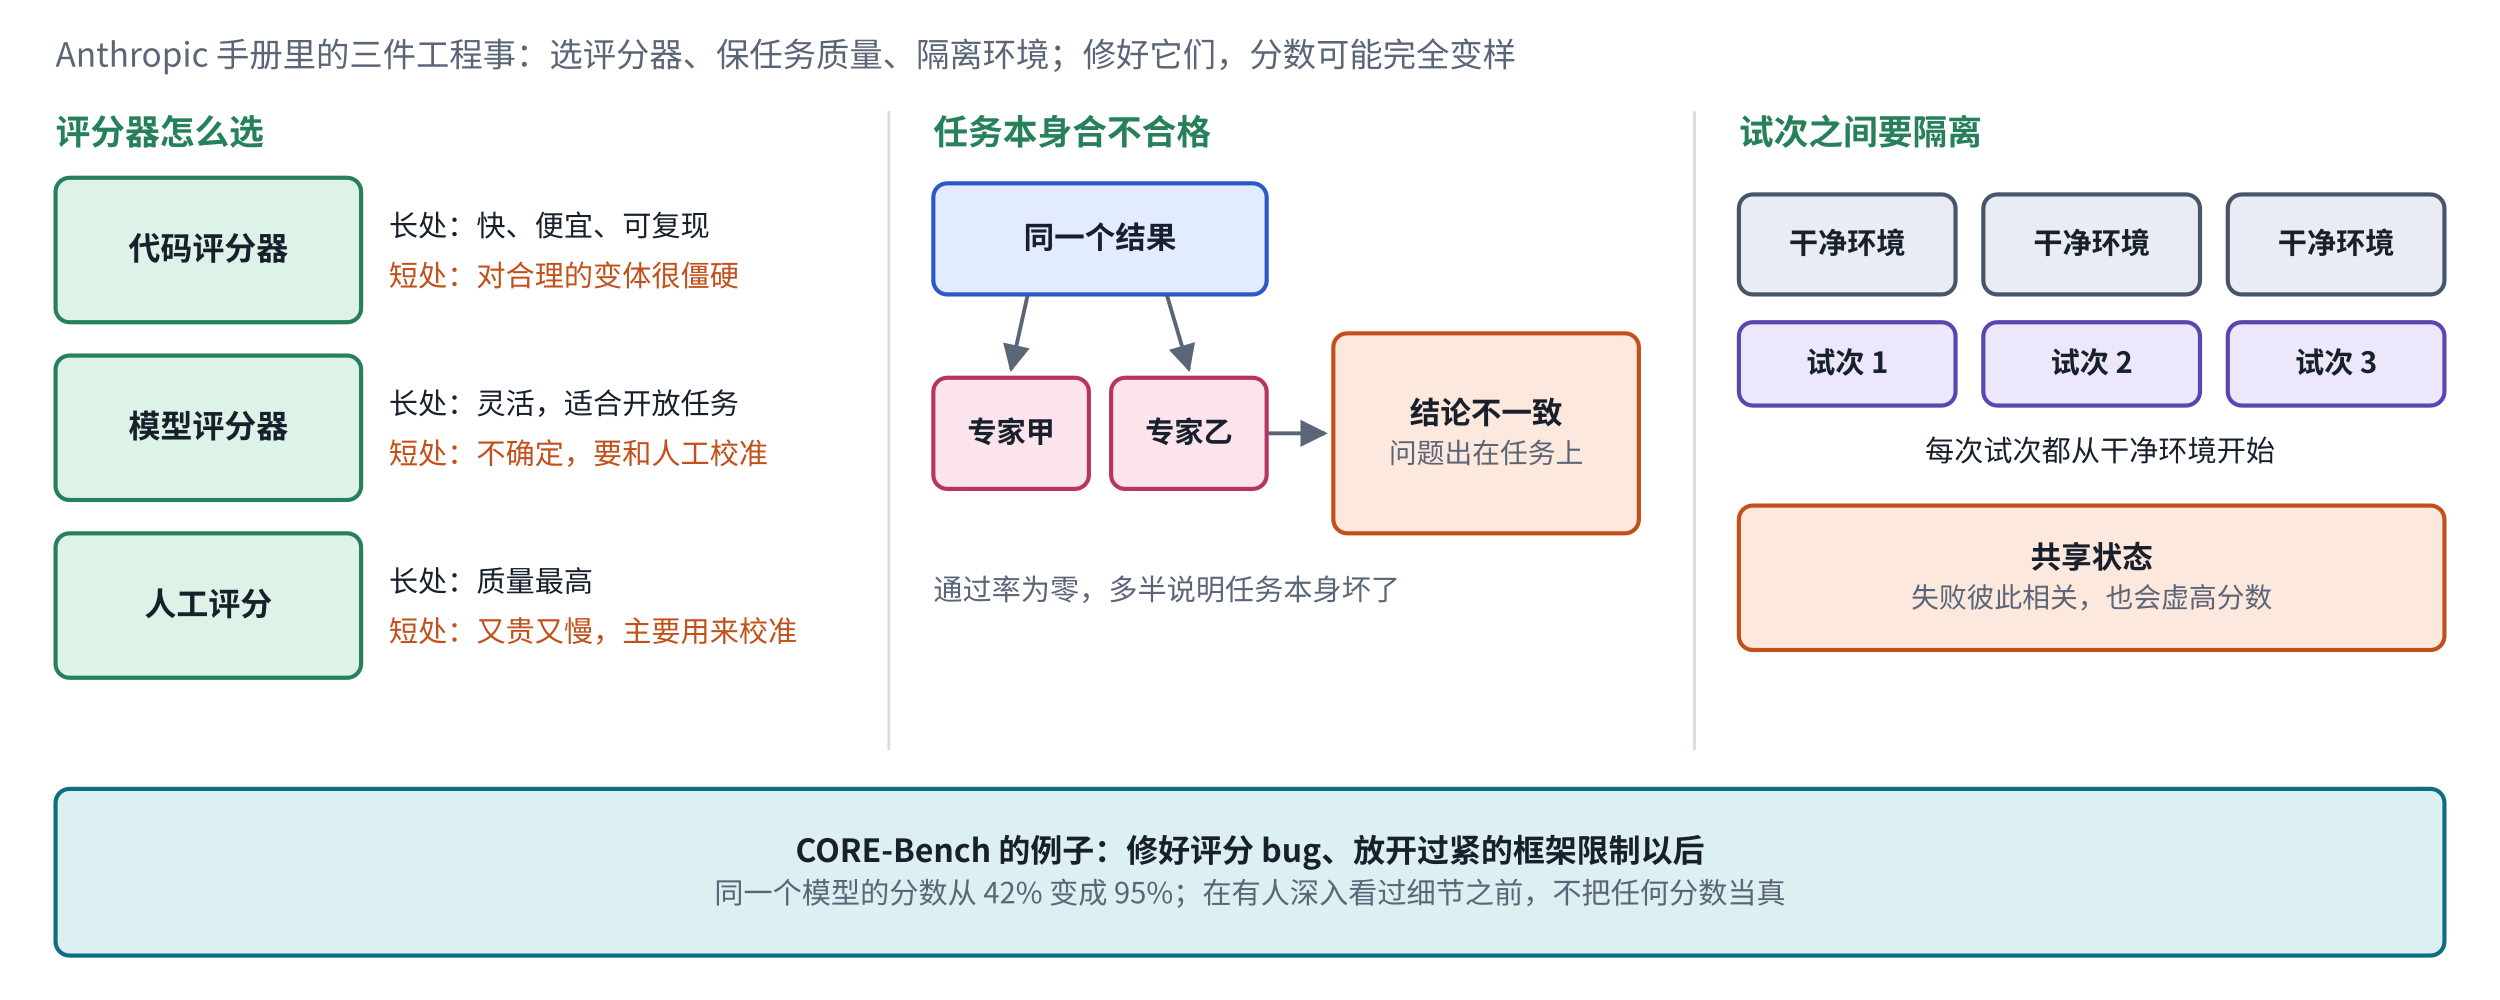
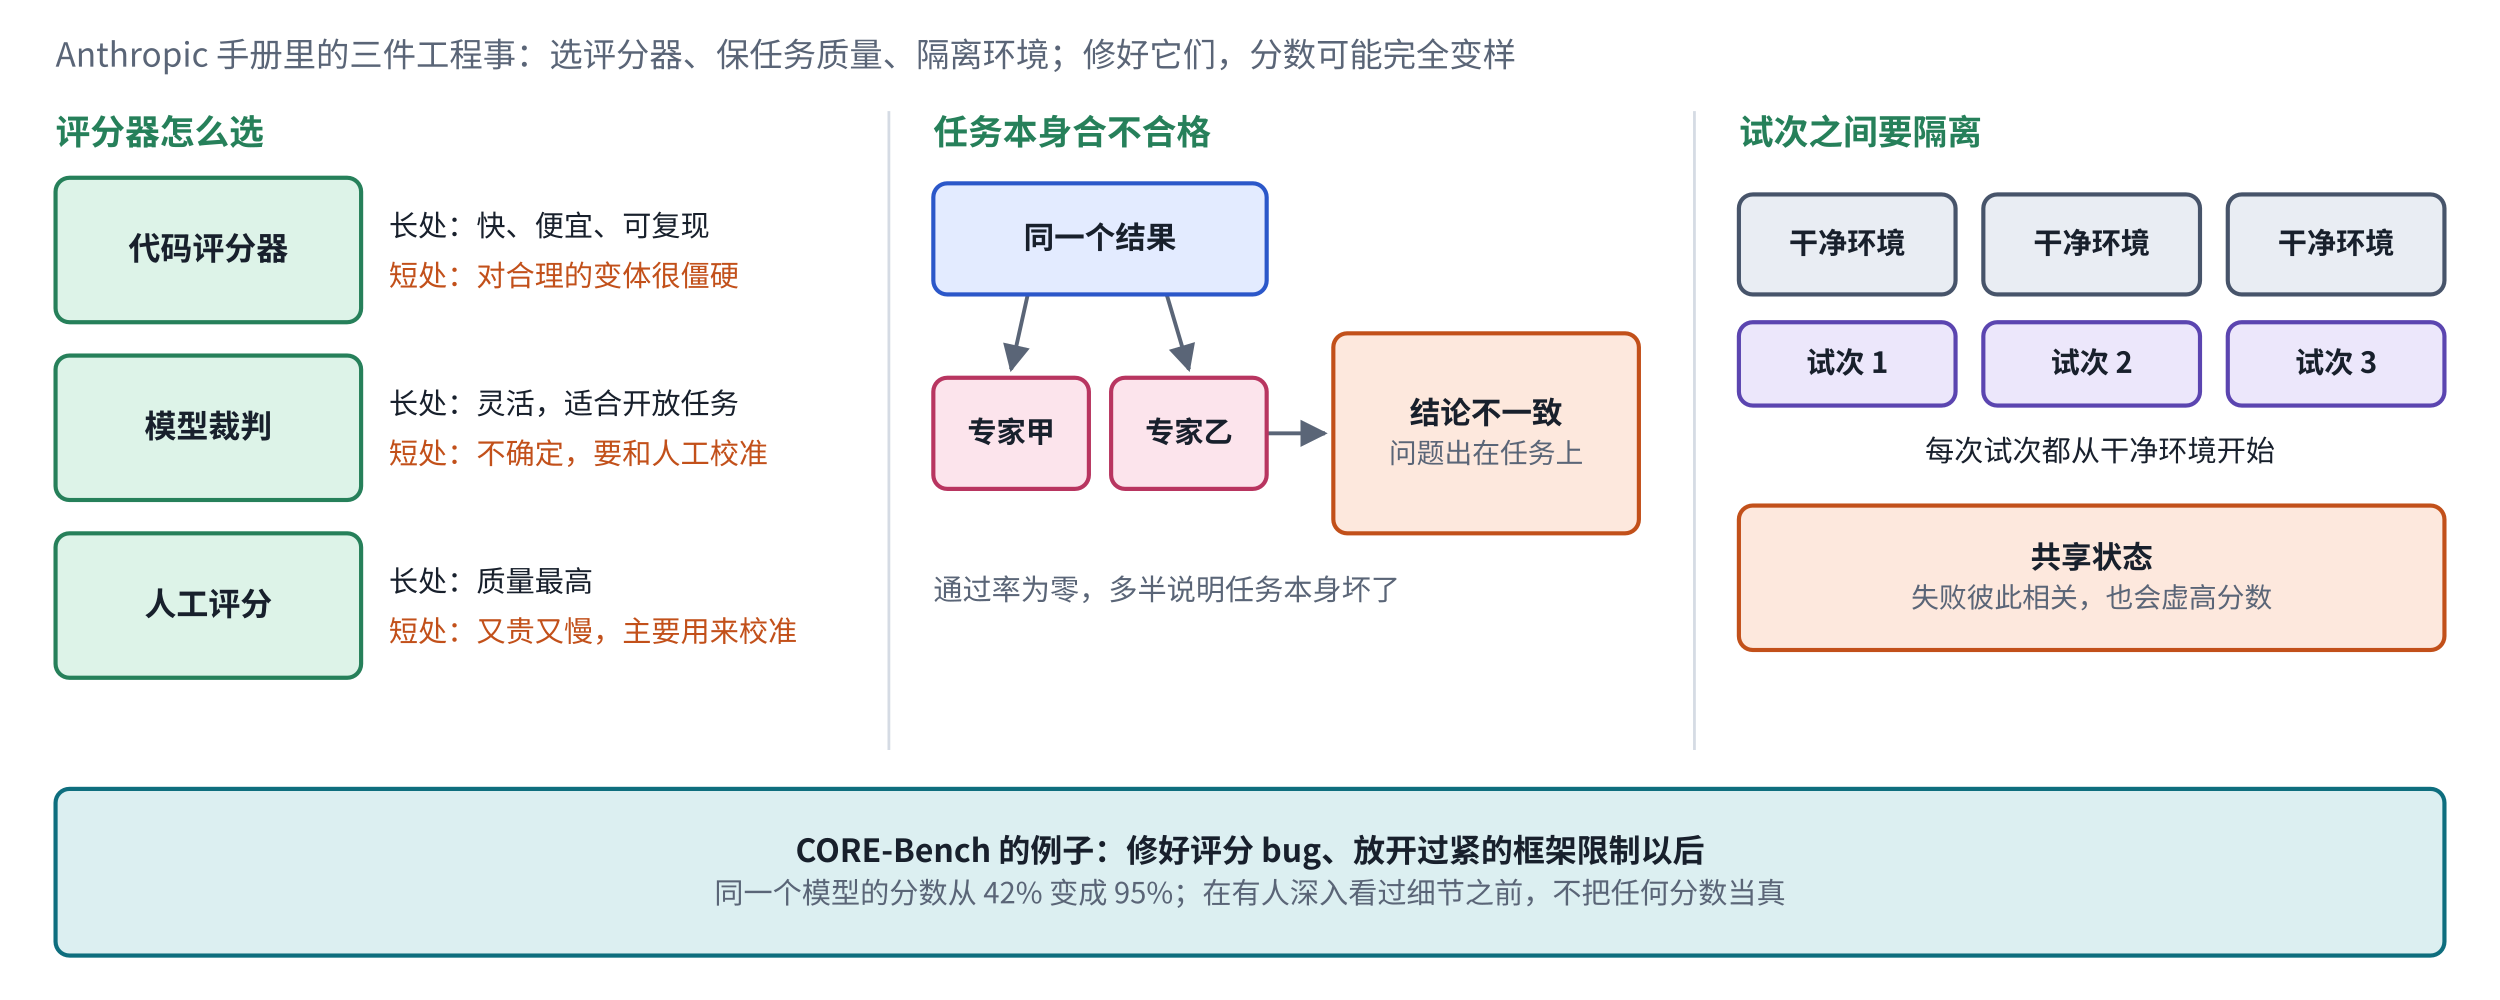
<svg xmlns="http://www.w3.org/2000/svg" viewBox="0 0 900 360" width="900" height="360" role="img" aria-label="评测本身成了工程">
  <defs>
    <marker id="ah-s6engineering" viewBox="0 0 10 10" refX="9" refY="5" markerWidth="7" markerHeight="7" orient="auto-start-reverse">
      <path d="M0,0 L10,5 L0,10 z" fill="#5A6577" />
    </marker>
  </defs>
  <rect x="0" y="0" width="900" height="360" fill="#ffffff" />
  <line x1="320" y1="40" x2="320" y2="270" stroke="#D5DBE4" stroke-width="1" />
  <path d="M370,106 L364,133" fill="none" stroke="#5A6577" stroke-width="1.4" marker-end="url(#ah-s6engineering)" />
  <path d="M420,106 L428,133" fill="none" stroke="#5A6577" stroke-width="1.4" marker-end="url(#ah-s6engineering)" />
  <path d="M456,156 L477,156" fill="none" stroke="#5A6577" stroke-width="1.4" marker-end="url(#ah-s6engineering)" />
  <line x1="610" y1="40" x2="610" y2="270" stroke="#D5DBE4" stroke-width="1" />
  <rect x="20" y="64" width="110" height="52" rx="5" fill="#DDF3E8" stroke="#26805A" stroke-width="1.5" />
  <rect x="20" y="128" width="110" height="52" rx="5" fill="#DDF3E8" stroke="#26805A" stroke-width="1.5" />
  <rect x="20" y="192" width="110" height="52" rx="5" fill="#DDF3E8" stroke="#26805A" stroke-width="1.5" />
  <rect x="336" y="66" width="120" height="40" rx="5" fill="#E3EBFF" stroke="#2B57C9" stroke-width="1.5" />
  <rect x="336" y="136" width="56" height="40" rx="5" fill="#FCE4EC" stroke="#B83560" stroke-width="1.5" />
  <rect x="400" y="136" width="56" height="40" rx="5" fill="#FCE4EC" stroke="#B83560" stroke-width="1.5" />
  <rect x="480" y="120" width="110" height="72" rx="5" fill="#FDE8DD" stroke="#C2501A" stroke-width="1.5" />
  <rect x="626" y="70" width="78" height="36" rx="5" fill="#E9EDF3" stroke="#47546A" stroke-width="1.5" />
  <rect x="626" y="116" width="78" height="30" rx="5" fill="#ECE7FB" stroke="#5B45B0" stroke-width="1.5" />
  <rect x="714" y="70" width="78" height="36" rx="5" fill="#E9EDF3" stroke="#47546A" stroke-width="1.5" />
  <rect x="714" y="116" width="78" height="30" rx="5" fill="#ECE7FB" stroke="#5B45B0" stroke-width="1.5" />
  <rect x="802" y="70" width="78" height="36" rx="5" fill="#E9EDF3" stroke="#47546A" stroke-width="1.5" />
  <rect x="802" y="116" width="78" height="30" rx="5" fill="#ECE7FB" stroke="#5B45B0" stroke-width="1.5" />
  <rect x="626" y="182" width="254" height="52" rx="5" fill="#FDE8DD" stroke="#C2501A" stroke-width="1.5" />
  <rect x="20" y="284" width="860" height="60" rx="5" fill="#DCEFF1" stroke="#0E6E7E" stroke-width="1.5" />
  <text x="20" y="24" text-anchor="start" font-size="12" font-weight="500" fill="#5A6577" font-family="PingFang SC, Noto Sans CJK SC, Microsoft YaHei, sans-serif">Anthropic 手册里的三件工程事：选评分器、保任务质量、隔离环境；修好它们，分数可能完全变样</text>
  <text x="20" y="52" text-anchor="start" font-size="12.5" font-weight="700" fill="#26805A" font-family="PingFang SC, Noto Sans CJK SC, Microsoft YaHei, sans-serif">评分器怎么选</text>
  <text x="75" y="93.565" text-anchor="middle" font-size="11.5" font-weight="600" fill="#18202C" font-family="PingFang SC, Noto Sans CJK SC, Microsoft YaHei, sans-serif">代码评分器</text>
  <text x="140" y="85" text-anchor="start" font-size="10.5" font-weight="400" fill="#18202C" font-family="PingFang SC, Noto Sans CJK SC, Microsoft YaHei, sans-serif">长处：快、便宜、可复现</text>
  <text x="140" y="103" text-anchor="start" font-size="10.5" font-weight="400" fill="#C2501A" font-family="PingFang SC, Noto Sans CJK SC, Microsoft YaHei, sans-serif">短处：对合理的变体很僵硬</text>
-   <text x="75" y="157.565" text-anchor="middle" font-size="11.5" font-weight="600" fill="#18202C" font-family="PingFang SC, Noto Sans CJK SC, Microsoft YaHei, sans-serif">模型评分器</text>
+   <text x="75" y="157.565" text-anchor="middle" font-size="11.5" font-weight="600" fill="#18202C" font-family="PingFang SC, Noto Sans CJK SC, Microsoft YaHei, sans-serif">模型裁判</text>
  <text x="140" y="149" text-anchor="start" font-size="10.5" font-weight="400" fill="#18202C" font-family="PingFang SC, Noto Sans CJK SC, Microsoft YaHei, sans-serif">长处：灵活，适合开放任务</text>
  <text x="140" y="167" text-anchor="start" font-size="10.5" font-weight="400" fill="#C2501A" font-family="PingFang SC, Noto Sans CJK SC, Microsoft YaHei, sans-serif">短处：不确定，要和人工校准</text>
  <text x="75" y="221.565" text-anchor="middle" font-size="11.5" font-weight="600" fill="#18202C" font-family="PingFang SC, Noto Sans CJK SC, Microsoft YaHei, sans-serif">人工评分</text>
  <text x="140" y="213" text-anchor="start" font-size="10.5" font-weight="400" fill="#18202C" font-family="PingFang SC, Noto Sans CJK SC, Microsoft YaHei, sans-serif">长处：质量最高</text>
  <text x="140" y="231" text-anchor="start" font-size="10.5" font-weight="400" fill="#C2501A" font-family="PingFang SC, Noto Sans CJK SC, Microsoft YaHei, sans-serif">短处：又贵又慢，主要用来校准</text>
  <text x="336" y="52" text-anchor="start" font-size="12.5" font-weight="700" fill="#26805A" font-family="PingFang SC, Noto Sans CJK SC, Microsoft YaHei, sans-serif">任务本身合不合格</text>
  <text x="396" y="89.41" text-anchor="middle" font-size="11" font-weight="600" fill="#18202C" font-family="PingFang SC, Noto Sans CJK SC, Microsoft YaHei, sans-serif">同一个结果</text>
  <text x="364" y="159.255" text-anchor="middle" font-size="10.5" font-weight="600" fill="#18202C" font-family="PingFang SC, Noto Sans CJK SC, Microsoft YaHei, sans-serif">专家甲</text>
  <text x="428" y="159.255" text-anchor="middle" font-size="10.5" font-weight="600" fill="#18202C" font-family="PingFang SC, Noto Sans CJK SC, Microsoft YaHei, sans-serif">专家乙</text>
  <text x="535" y="152.51" text-anchor="middle" font-size="11" font-weight="600" fill="#18202C" font-family="PingFang SC, Noto Sans CJK SC, Microsoft YaHei, sans-serif">结论不一致</text>
  <text x="535" y="166.69" text-anchor="middle" font-size="10" font-weight="400" fill="#5A6577" font-family="PingFang SC, Noto Sans CJK SC, Microsoft YaHei, sans-serif">问题出在任务上</text>
  <text x="336" y="216" text-anchor="start" font-size="10.5" font-weight="400" fill="#5A6577" font-family="PingFang SC, Noto Sans CJK SC, Microsoft YaHei, sans-serif">通过率为零，多半说明任务本身坏了</text>
  <text x="626" y="52" text-anchor="start" font-size="12.5" font-weight="700" fill="#26805A" font-family="PingFang SC, Noto Sans CJK SC, Microsoft YaHei, sans-serif">试次之间要隔离</text>
  <text x="665" y="91.255" text-anchor="middle" font-size="10.5" font-weight="600" fill="#18202C" font-family="PingFang SC, Noto Sans CJK SC, Microsoft YaHei, sans-serif">干净环境</text>
  <text x="665" y="134.255" text-anchor="middle" font-size="10.5" font-weight="600" fill="#18202C" font-family="PingFang SC, Noto Sans CJK SC, Microsoft YaHei, sans-serif">试次 1</text>
  <text x="753" y="91.255" text-anchor="middle" font-size="10.5" font-weight="600" fill="#18202C" font-family="PingFang SC, Noto Sans CJK SC, Microsoft YaHei, sans-serif">干净环境</text>
  <text x="753" y="134.255" text-anchor="middle" font-size="10.5" font-weight="600" fill="#18202C" font-family="PingFang SC, Noto Sans CJK SC, Microsoft YaHei, sans-serif">试次 2</text>
  <text x="841" y="91.255" text-anchor="middle" font-size="10.5" font-weight="600" fill="#18202C" font-family="PingFang SC, Noto Sans CJK SC, Microsoft YaHei, sans-serif">干净环境</text>
  <text x="841" y="134.255" text-anchor="middle" font-size="10.5" font-weight="600" fill="#18202C" font-family="PingFang SC, Noto Sans CJK SC, Microsoft YaHei, sans-serif">试次 3</text>
  <text x="756" y="166" text-anchor="middle" font-size="10.5" font-weight="500" fill="#18202C" font-family="PingFang SC, Noto Sans CJK SC, Microsoft YaHei, sans-serif">每次试次都从干净环境开始</text>
  <text x="753" y="204.51" text-anchor="middle" font-size="11" font-weight="600" fill="#18202C" font-family="PingFang SC, Noto Sans CJK SC, Microsoft YaHei, sans-serif">共享状态</text>
  <text x="753" y="218.69" text-anchor="middle" font-size="10" font-weight="400" fill="#5A6577" font-family="PingFang SC, Noto Sans CJK SC, Microsoft YaHei, sans-serif">失败彼此相关，也会虚高分数</text>
  <text x="450" y="310.32" text-anchor="middle" font-size="11.5" font-weight="600" fill="#18202C" font-family="PingFang SC, Noto Sans CJK SC, Microsoft YaHei, sans-serif">CORE-Bench 的例子：修好评分 bug、放开过紧的框架限制以后</text>
  <text x="450" y="325.19" text-anchor="middle" font-size="10.5" font-weight="400" fill="#5A6577" font-family="PingFang SC, Noto Sans CJK SC, Microsoft YaHei, sans-serif">同一个模型的分数从 42% 变成 95%；在有人深入看过细节之前，不把任何分数当真</text>
</svg>
